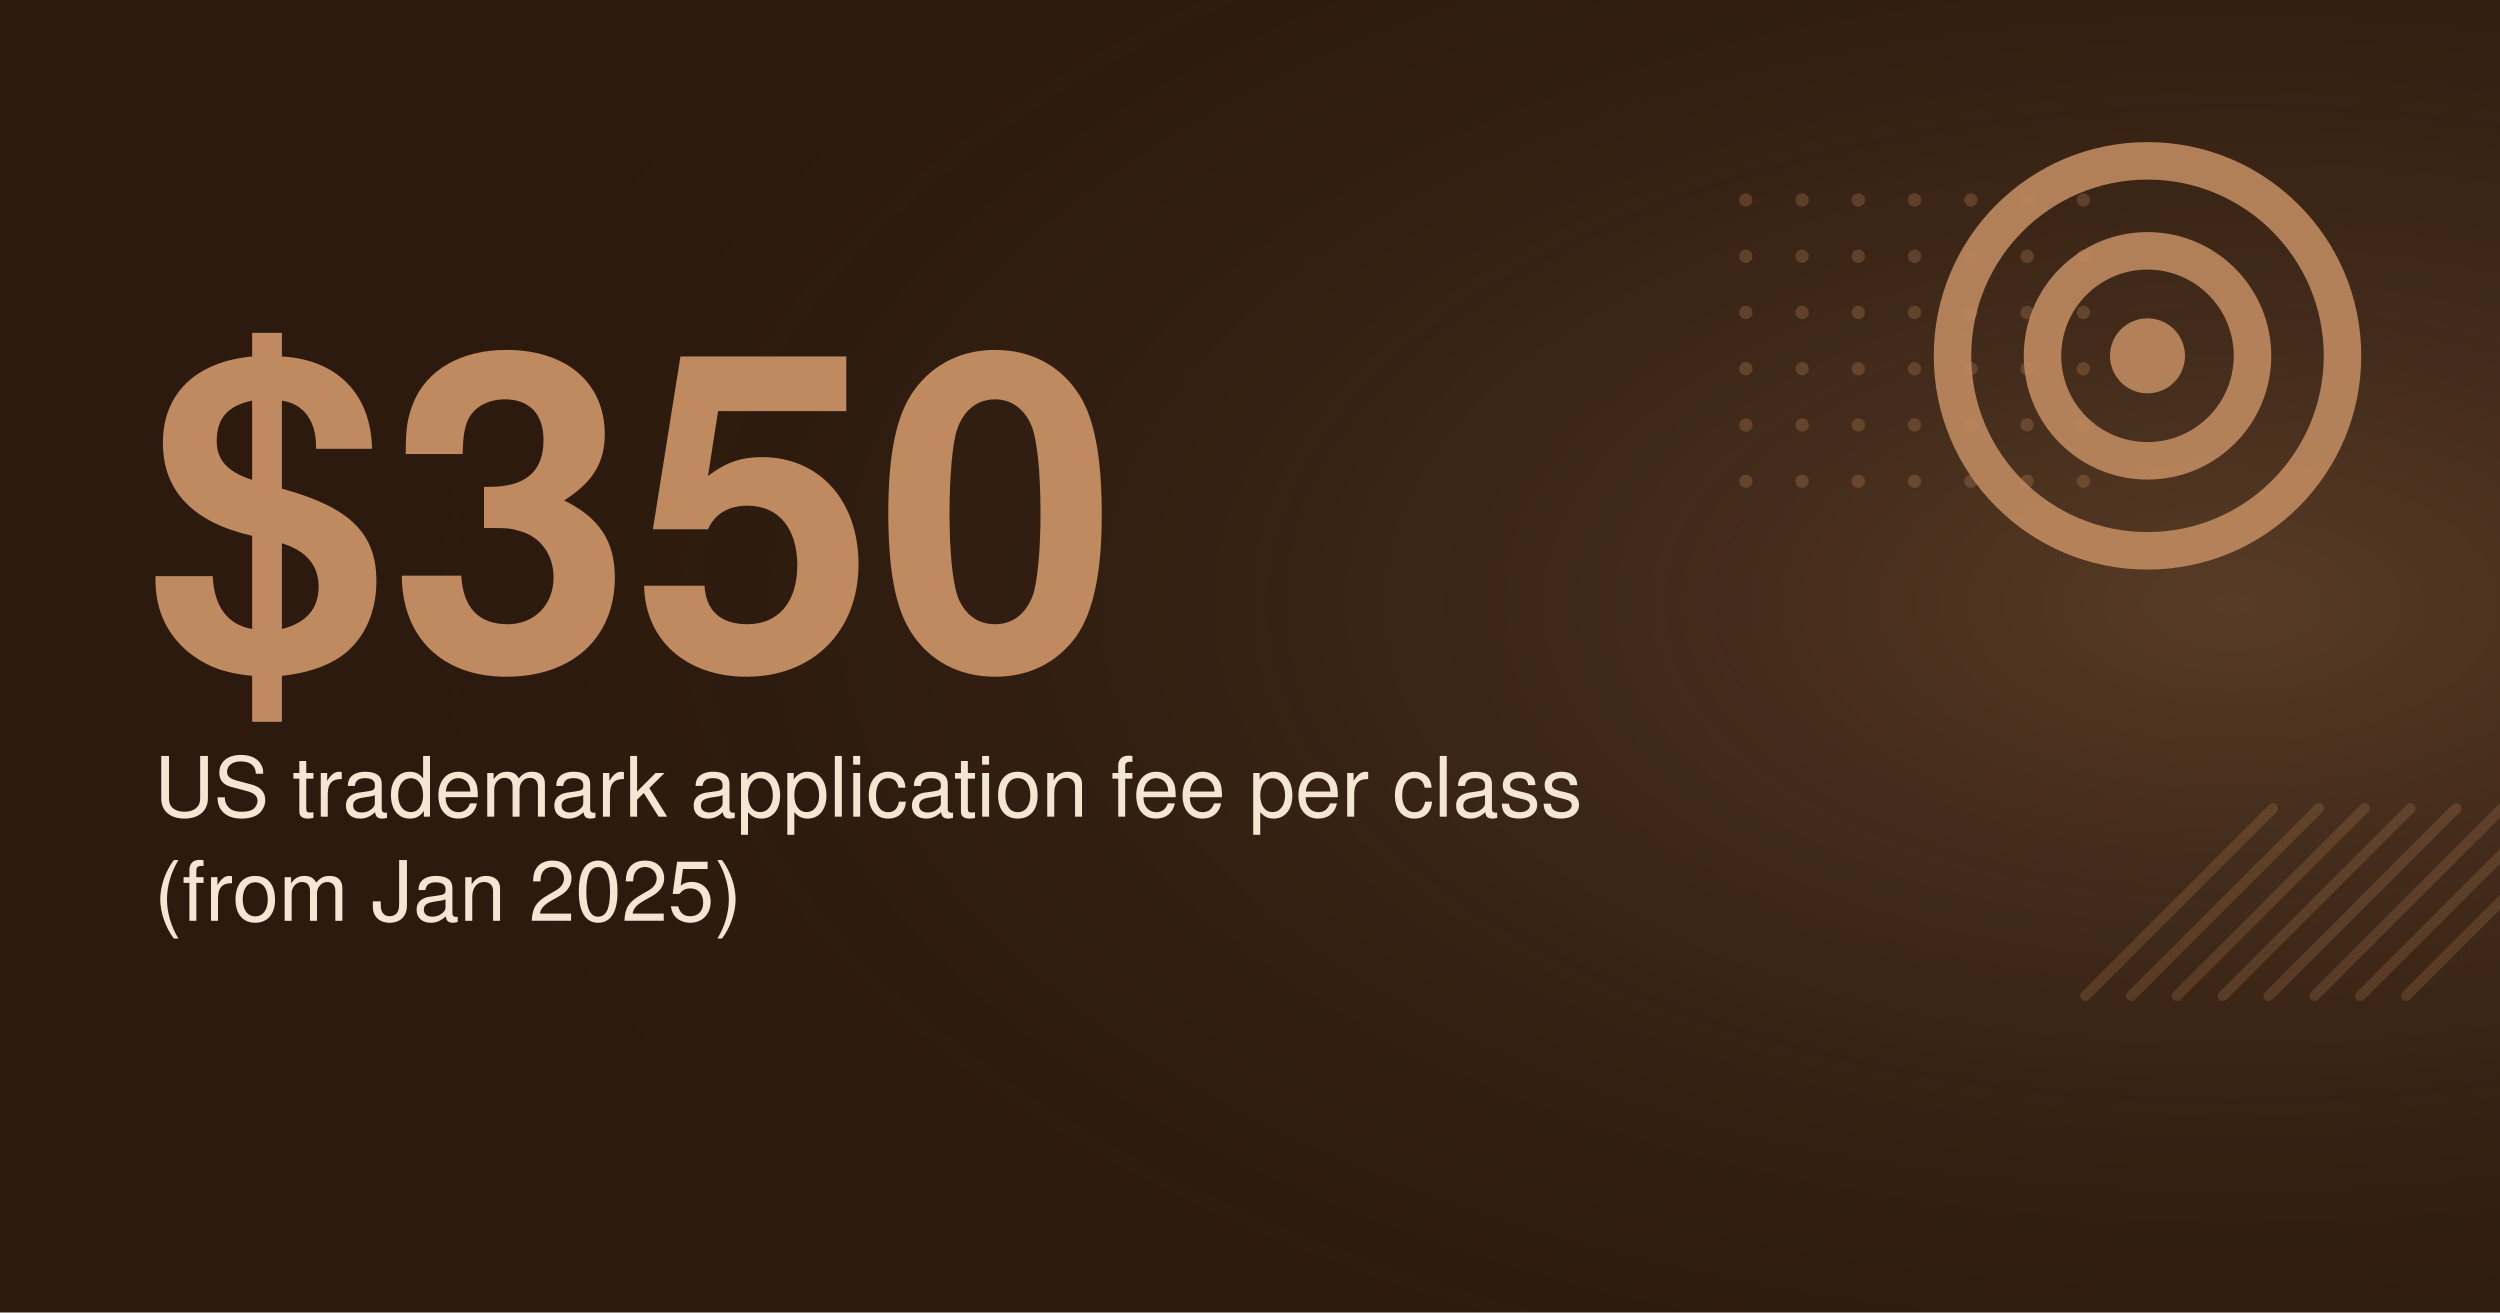
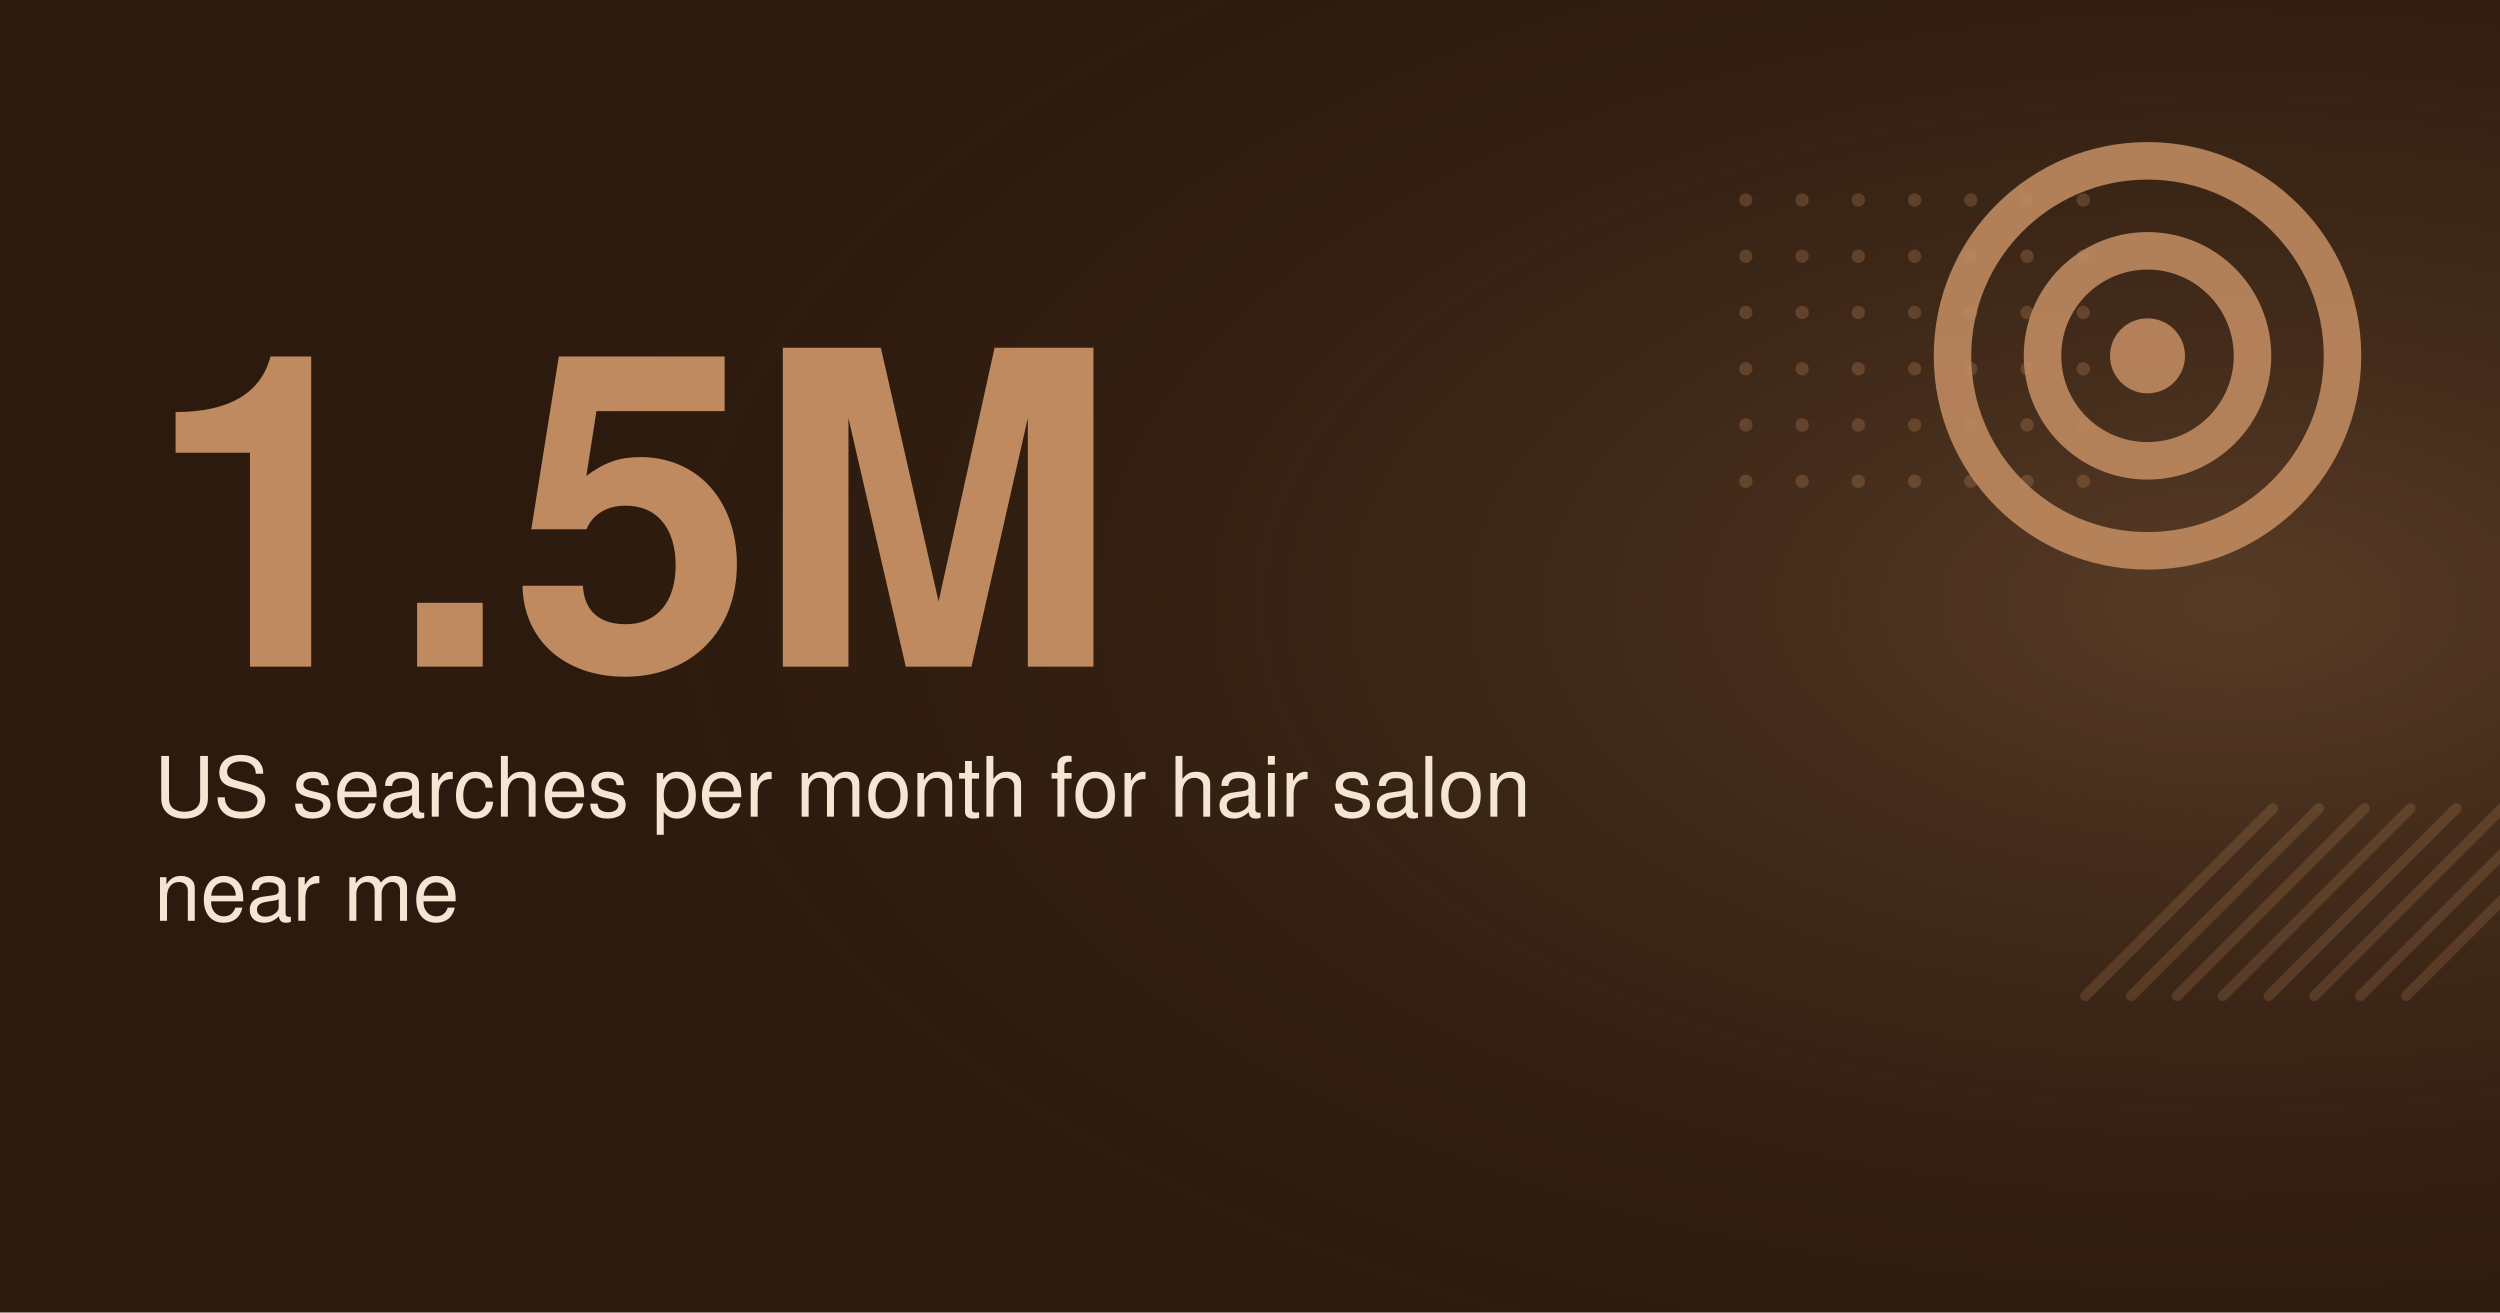
- <svg xmlns="http://www.w3.org/2000/svg" width="1200" height="630" viewBox="0 0 1200 630" role="img" aria-label="How to Build a Salon Brand That Attracts Clients">
+ <svg xmlns="http://www.w3.org/2000/svg" width="1200" height="630" viewBox="0 0 1200 630" role="img" aria-label="Salon Brand Building: Steps to Attract More Clients">
  <defs>
    <radialGradient id="g" cx="89%" cy="46%" r="75%">
      <stop offset="0" stop-color="#bf8a5f" stop-opacity="0.30" />
      <stop offset="1" stop-color="#2c1a0e" stop-opacity="0" />
    </radialGradient>
  </defs>
  <rect width="1200" height="630" fill="#2c1a0e" />
  <rect width="1200" height="630" fill="url(#g)" />
  <line x1="1001" y1="478" x2="1091" y2="388" stroke="#bf8a5f" stroke-opacity="0.22" stroke-width="5" stroke-linecap="round" />
  <line x1="1023" y1="478" x2="1113" y2="388" stroke="#bf8a5f" stroke-opacity="0.22" stroke-width="5" stroke-linecap="round" />
  <line x1="1045" y1="478" x2="1135" y2="388" stroke="#bf8a5f" stroke-opacity="0.22" stroke-width="5" stroke-linecap="round" />
  <line x1="1067" y1="478" x2="1157" y2="388" stroke="#bf8a5f" stroke-opacity="0.22" stroke-width="5" stroke-linecap="round" />
  <line x1="1089" y1="478" x2="1179" y2="388" stroke="#bf8a5f" stroke-opacity="0.22" stroke-width="5" stroke-linecap="round" />
  <line x1="1111" y1="478" x2="1201" y2="388" stroke="#bf8a5f" stroke-opacity="0.22" stroke-width="5" stroke-linecap="round" />
  <line x1="1133" y1="478" x2="1223" y2="388" stroke="#bf8a5f" stroke-opacity="0.22" stroke-width="5" stroke-linecap="round" />
  <line x1="1155" y1="478" x2="1245" y2="388" stroke="#bf8a5f" stroke-opacity="0.22" stroke-width="5" stroke-linecap="round" />
  <circle cx="838" cy="96" r="3.2" fill="#bf8a5f" fill-opacity="0.28" />
  <circle cx="838" cy="123" r="3.2" fill="#bf8a5f" fill-opacity="0.28" />
  <circle cx="838" cy="150" r="3.2" fill="#bf8a5f" fill-opacity="0.28" />
  <circle cx="838" cy="177" r="3.2" fill="#bf8a5f" fill-opacity="0.28" />
  <circle cx="838" cy="204" r="3.2" fill="#bf8a5f" fill-opacity="0.28" />
  <circle cx="838" cy="231" r="3.2" fill="#bf8a5f" fill-opacity="0.28" />
  <circle cx="865" cy="96" r="3.2" fill="#bf8a5f" fill-opacity="0.28" />
  <circle cx="865" cy="123" r="3.2" fill="#bf8a5f" fill-opacity="0.28" />
  <circle cx="865" cy="150" r="3.2" fill="#bf8a5f" fill-opacity="0.28" />
  <circle cx="865" cy="177" r="3.2" fill="#bf8a5f" fill-opacity="0.28" />
  <circle cx="865" cy="204" r="3.2" fill="#bf8a5f" fill-opacity="0.28" />
  <circle cx="865" cy="231" r="3.2" fill="#bf8a5f" fill-opacity="0.28" />
  <circle cx="892" cy="96" r="3.2" fill="#bf8a5f" fill-opacity="0.28" />
  <circle cx="892" cy="123" r="3.2" fill="#bf8a5f" fill-opacity="0.28" />
  <circle cx="892" cy="150" r="3.2" fill="#bf8a5f" fill-opacity="0.28" />
  <circle cx="892" cy="177" r="3.2" fill="#bf8a5f" fill-opacity="0.28" />
  <circle cx="892" cy="204" r="3.2" fill="#bf8a5f" fill-opacity="0.28" />
  <circle cx="892" cy="231" r="3.2" fill="#bf8a5f" fill-opacity="0.28" />
  <circle cx="919" cy="96" r="3.2" fill="#bf8a5f" fill-opacity="0.28" />
  <circle cx="919" cy="123" r="3.2" fill="#bf8a5f" fill-opacity="0.28" />
  <circle cx="919" cy="150" r="3.2" fill="#bf8a5f" fill-opacity="0.28" />
  <circle cx="919" cy="177" r="3.2" fill="#bf8a5f" fill-opacity="0.28" />
  <circle cx="919" cy="204" r="3.2" fill="#bf8a5f" fill-opacity="0.28" />
  <circle cx="919" cy="231" r="3.2" fill="#bf8a5f" fill-opacity="0.28" />
  <circle cx="946" cy="96" r="3.2" fill="#bf8a5f" fill-opacity="0.28" />
  <circle cx="946" cy="123" r="3.2" fill="#bf8a5f" fill-opacity="0.28" />
  <circle cx="946" cy="150" r="3.2" fill="#bf8a5f" fill-opacity="0.28" />
  <circle cx="946" cy="177" r="3.2" fill="#bf8a5f" fill-opacity="0.28" />
  <circle cx="946" cy="204" r="3.2" fill="#bf8a5f" fill-opacity="0.28" />
  <circle cx="946" cy="231" r="3.2" fill="#bf8a5f" fill-opacity="0.28" />
  <circle cx="973" cy="96" r="3.2" fill="#bf8a5f" fill-opacity="0.28" />
  <circle cx="973" cy="123" r="3.2" fill="#bf8a5f" fill-opacity="0.28" />
  <circle cx="973" cy="150" r="3.2" fill="#bf8a5f" fill-opacity="0.28" />
  <circle cx="973" cy="177" r="3.2" fill="#bf8a5f" fill-opacity="0.28" />
  <circle cx="973" cy="204" r="3.2" fill="#bf8a5f" fill-opacity="0.28" />
  <circle cx="973" cy="231" r="3.2" fill="#bf8a5f" fill-opacity="0.28" />
  <circle cx="1000" cy="96" r="3.2" fill="#bf8a5f" fill-opacity="0.28" />
  <circle cx="1000" cy="123" r="3.2" fill="#bf8a5f" fill-opacity="0.28" />
  <circle cx="1000" cy="150" r="3.2" fill="#bf8a5f" fill-opacity="0.28" />
  <circle cx="1000" cy="177" r="3.2" fill="#bf8a5f" fill-opacity="0.28" />
  <circle cx="1000" cy="204" r="3.2" fill="#bf8a5f" fill-opacity="0.28" />
  <circle cx="1000" cy="231" r="3.2" fill="#bf8a5f" fill-opacity="0.28" />
  <g transform="translate(930 70) scale(3.6)" opacity="0.9">
    <circle cx="28" cy="28" r="26" fill="none" stroke="#bf8a5f" stroke-width="5" />
    <circle cx="28" cy="28" r="14" fill="none" stroke="#bf8a5f" stroke-width="5" />
    <circle cx="28" cy="28" r="5" fill="#bf8a5f" />
  </g>
-   <text x="70" y="320" font-family="Helvetica, Arial, sans-serif" font-size="210" font-weight="800" fill="#bf8a5f">$350</text>
-   <text x="74" y="392" font-family="Helvetica, Arial, sans-serif" font-size="40" fill="#f5e6d3">US trademark application fee per class</text>
-   <text x="74" y="442" font-family="Helvetica, Arial, sans-serif" font-size="40" fill="#f5e6d3">(from Jan 2025)</text>
+   <text x="70" y="320" font-family="Helvetica, Arial, sans-serif" font-size="210" font-weight="800" fill="#bf8a5f">1.5M</text>
+   <text x="74" y="392" font-family="Helvetica, Arial, sans-serif" font-size="40" fill="#f5e6d3">US searches per month for hair salon</text>
+   <text x="74" y="442" font-family="Helvetica, Arial, sans-serif" font-size="40" fill="#f5e6d3">near me</text>
</svg>
